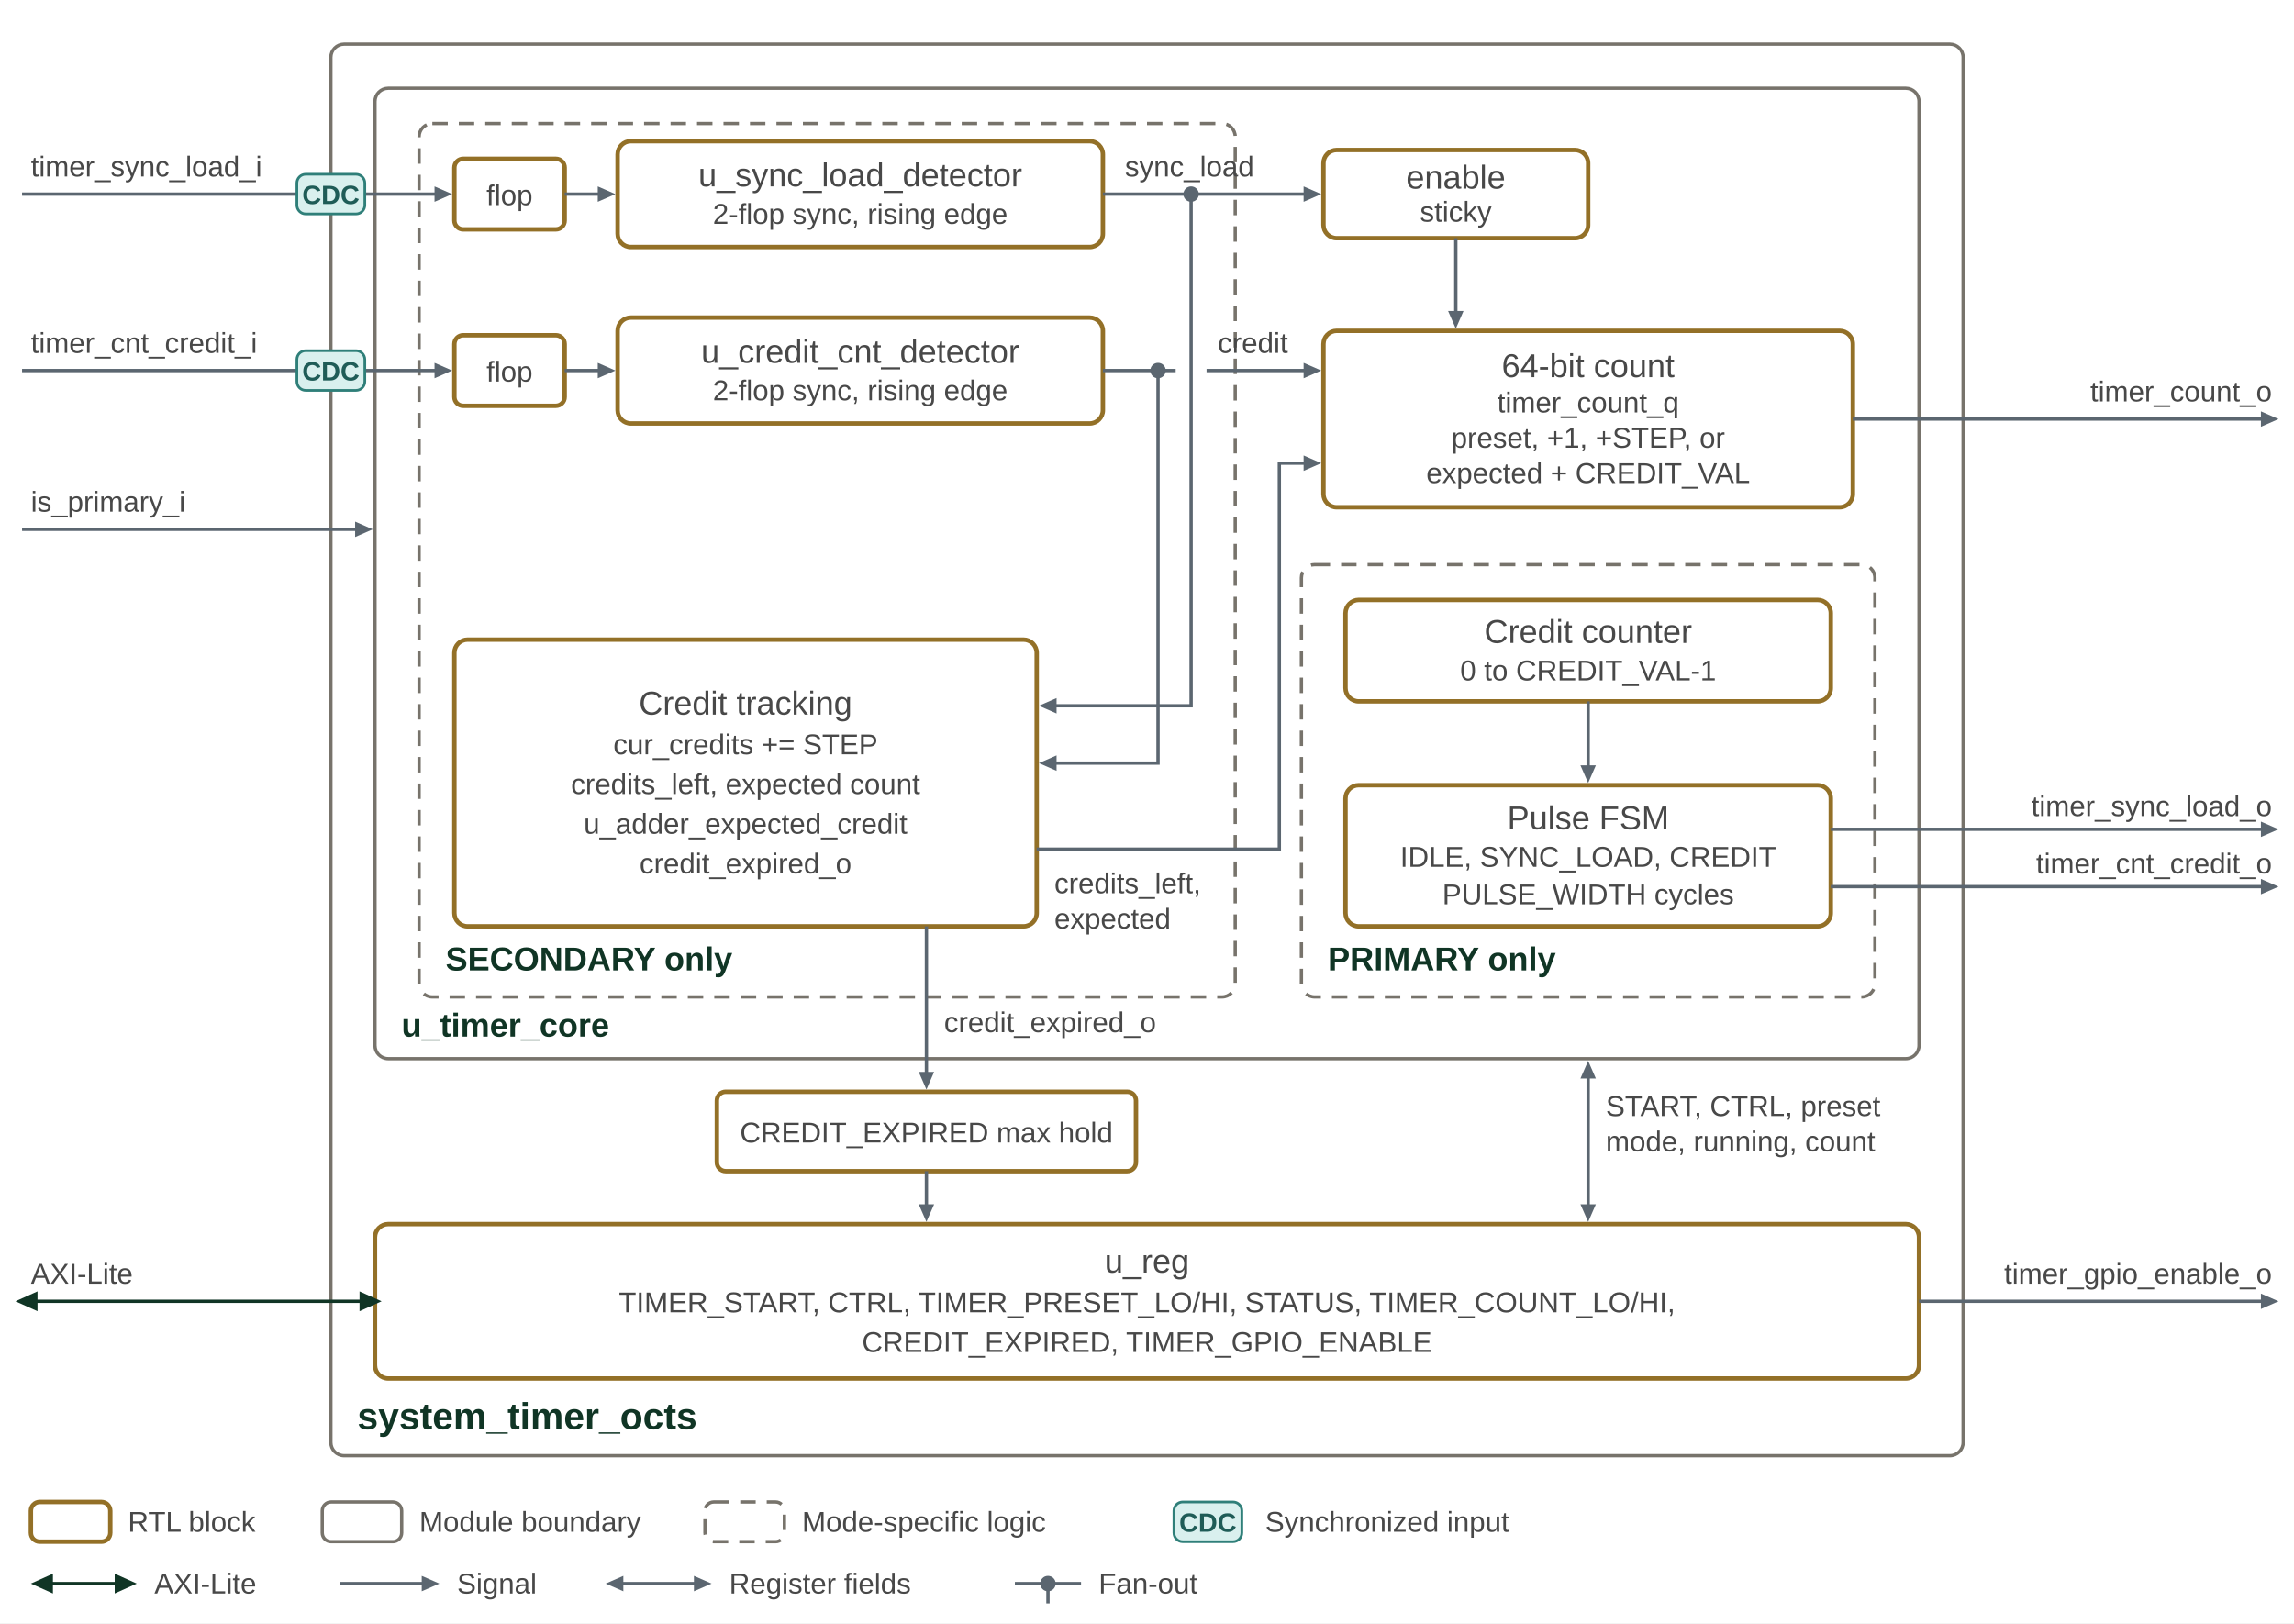
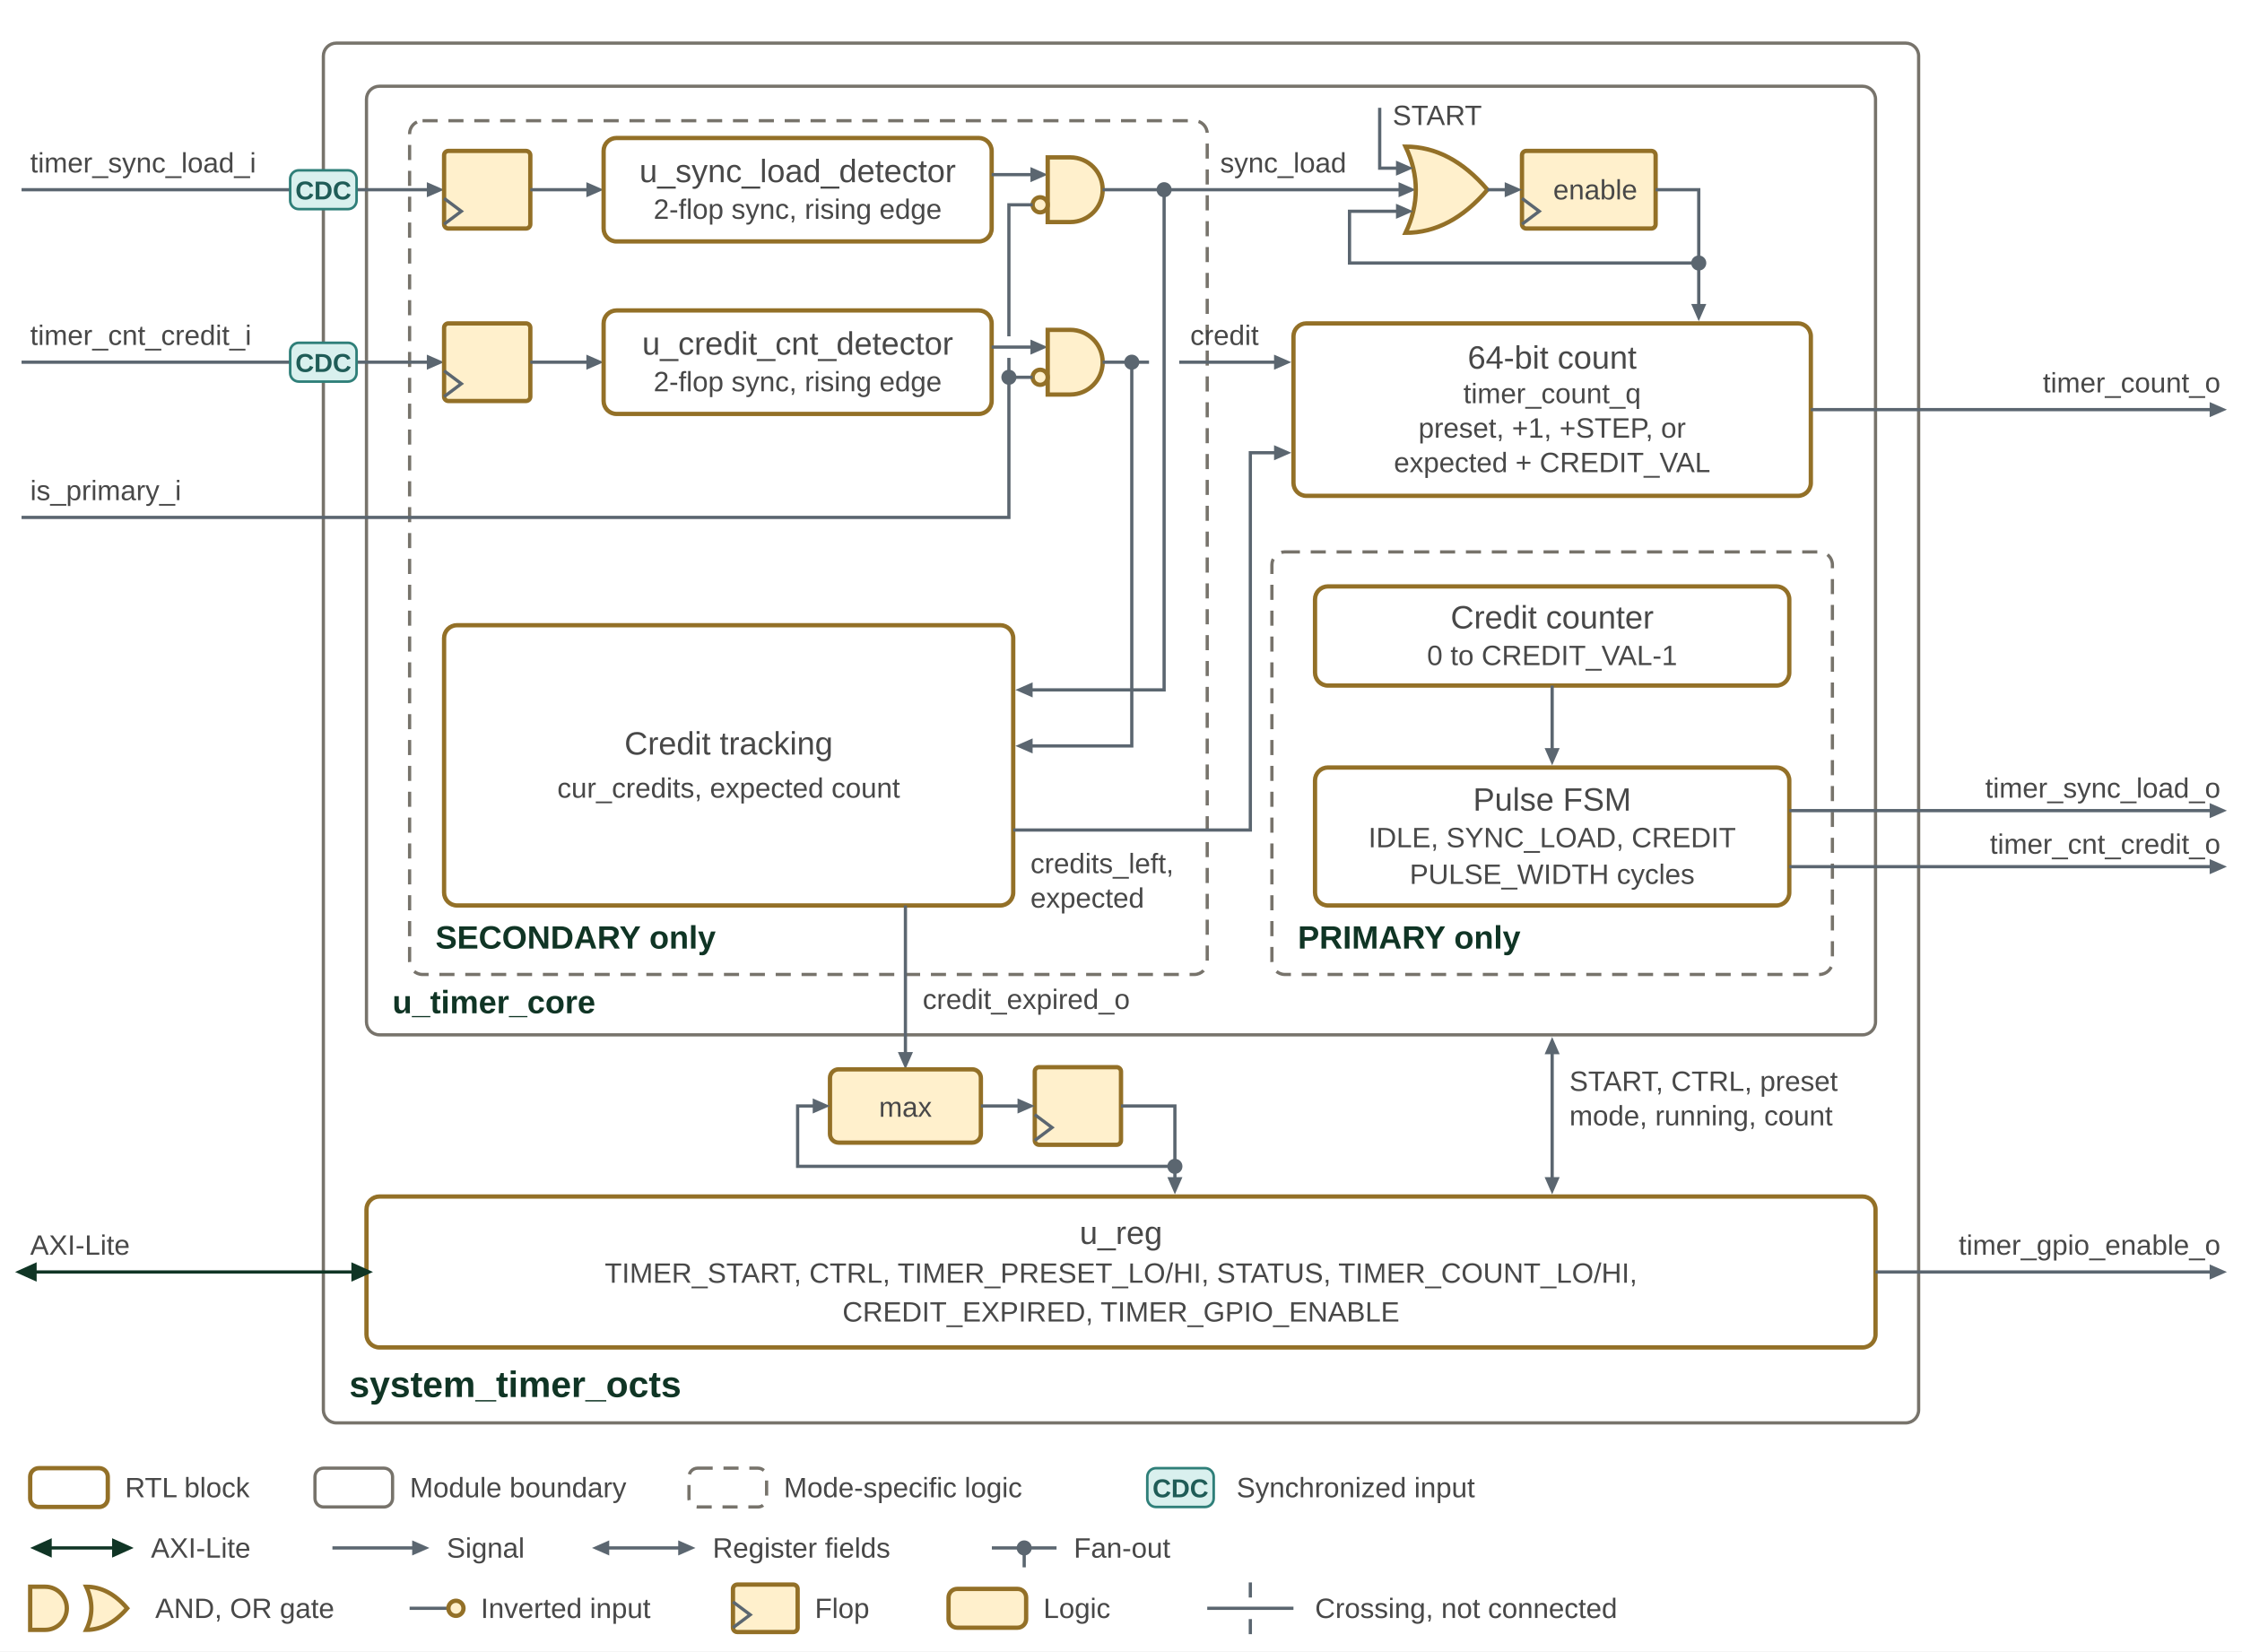
- <svg xmlns="http://www.w3.org/2000/svg" width="1040" height="736" viewBox="0 0 1040 736" role="img" aria-labelledby="title desc">
+ <svg xmlns="http://www.w3.org/2000/svg" width="1040" height="766" viewBox="0 0 1040 766" role="img" aria-labelledby="title desc">
  <defs>
    <marker id="ae" markerUnits="userSpaceOnUse" markerWidth="10" markerHeight="9" refX="7" refY="4.5" orient="auto">
      <path d="M0,0 L10,4.5 L0,9 Z" fill="#103525" />
    </marker>
    <marker id="as" markerUnits="userSpaceOnUse" markerWidth="10" markerHeight="9" refX="3" refY="4.5" orient="auto">
      <path d="M10,0 L0,4.5 L10,9 Z" fill="#103525" />
    </marker>
    <marker id="ge" markerUnits="userSpaceOnUse" markerWidth="8" markerHeight="7" refX="5" refY="3.5" orient="auto">
      <path d="M0,0 L8,3.5 L0,7 Z" fill="#5b6670" />
    </marker>
    <marker id="gs" markerUnits="userSpaceOnUse" markerWidth="8" markerHeight="7" refX="3" refY="3.5" orient="auto">
      <path d="M8,0 L0,3.5 L8,7 Z" fill="#5b6670" />
    </marker>
    <marker id="je" markerUnits="userSpaceOnUse" markerWidth="8" markerHeight="7" refX="5" refY="3.5" orient="auto">
      <path d="M0,0 L8,3.5 L0,7 Z" fill="#42759b" />
    </marker>
    <marker id="js" markerUnits="userSpaceOnUse" markerWidth="8" markerHeight="7" refX="3" refY="3.5" orient="auto">
      <path d="M8,0 L0,3.5 L8,7 Z" fill="#42759b" />
    </marker>
    <marker id="m-smu" markerUnits="userSpaceOnUse" markerWidth="8" markerHeight="7" refX="5" refY="3.5" orient="auto">
      <path d="M0,0 L8,3.5 L0,7 Z" fill="#103525" />
    </marker>
    <marker id="m-ref" markerUnits="userSpaceOnUse" markerWidth="8" markerHeight="7" refX="5" refY="3.5" orient="auto">
      <path d="M0,0 L8,3.5 L0,7 Z" fill="#2f7f79" />
    </marker>
    <marker id="m-per" markerUnits="userSpaceOnUse" markerWidth="8" markerHeight="7" refX="5" refY="3.5" orient="auto">
      <path d="M0,0 L8,3.5 L0,7 Z" fill="#937027" />
    </marker>
    <marker id="m-tel" markerUnits="userSpaceOnUse" markerWidth="8" markerHeight="7" refX="5" refY="3.5" orient="auto">
      <path d="M0,0 L8,3.5 L0,7 Z" fill="#664488" />
    </marker>
    <marker id="m-wdt" markerUnits="userSpaceOnUse" markerWidth="8" markerHeight="7" refX="5" refY="3.5" orient="auto">
      <path d="M0,0 L8,3.5 L0,7 Z" fill="#77736b" />
    </marker>
    <marker id="m-rosc" markerUnits="userSpaceOnUse" markerWidth="8" markerHeight="7" refX="5" refY="3.5" orient="auto">
      <path d="M0,0 L8,3.5 L0,7 Z" fill="#336633" />
    </marker>
    <marker id="m-jtag" markerUnits="userSpaceOnUse" markerWidth="8" markerHeight="7" refX="5" refY="3.5" orient="auto">
      <path d="M0,0 L8,3.5 L0,7 Z" fill="#42759b" />
    </marker>
    <marker id="m-spi" markerUnits="userSpaceOnUse" markerWidth="8" markerHeight="7" refX="5" refY="3.5" orient="auto">
      <path d="M0,0 L8,3.5 L0,7 Z" fill="#5b6670" />
    </marker>
    <marker id="m-slate" markerUnits="userSpaceOnUse" markerWidth="8" markerHeight="7" refX="5" refY="3.5" orient="auto">
      <path d="M0,0 L8,3.5 L0,7 Z" fill="#5b6670" />
    </marker>
    <marker id="m-pg" markerUnits="userSpaceOnUse" markerWidth="8" markerHeight="7" refX="5" refY="3.5" orient="auto">
      <path d="M0,0 L8,3.5 L0,7 Z" fill="#336633" />
    </marker>
    <style>
text { font-family: Arial, sans-serif; font-size: 15px; fill: #484848; }
.t { fill: #484848; }
.b { font-size: 17px; font-weight: bold; fill: #103525; }
.bs { font-size: 15px; font-weight: bold; fill: #103525; }
.h { font-size: 22px; font-weight: bold; fill: #103525; }
.s { font-size: 13px; fill: #484848; }
.si { font-size: 13px; font-style: italic; fill: #484848; }
.pmt { font-size: 12px; font-weight: bold; fill: #ffffff; }
.pst { font-size: 12px; font-weight: bold; fill: #103525; }
.pjt { font-size: 12px; font-weight: bold; fill: #1d4b6e; }
.pct { font-size: 12px; font-weight: bold; fill: #1f5c57; }
.pm { fill: #103525; stroke: #103525; stroke-width: 1.2; }
.ps { fill: #ffffff; stroke: #103525; stroke-width: 1.2; }
.pj { fill: #e8f3ff; stroke: #42759b; stroke-width: 1.2; }
.pc { fill: #d9f0ee; stroke: #2f7f79; stroke-width: 1.2; }
.smu { fill: #ffffff; stroke: #77736b; stroke-width: 1.5; }
.network { fill: #e8f0e8; stroke: #336633; stroke-width: 2; }
.fabric { fill: #fff0cc; stroke: #937027; stroke-width: 2; }
.core { fill: #ffffff; stroke: #937027; stroke-width: 2; }
.future { fill: #ffffff; stroke: #937027; stroke-width: 2; }
.nostroke { stroke: none; }
.fut { fill: none; stroke-dasharray: 7 5; }
.opt { stroke-dasharray: 7 5; }
.hatch { fill: none; stroke: #103525; stroke-opacity: 0.16; stroke-width: 1.2; }
.external { fill: #f2f2f2; stroke: #77736b; stroke-width: 1.5; }
.axi { fill: none; stroke: #103525; stroke-width: 2.5; marker-start: url(#as); marker-end: url(#ae); }
.axio { fill: none; stroke: #103525; stroke-width: 2.5; stroke-dasharray: 8 5; marker-start: url(#as); marker-end: url(#ae); }
.sig { fill: none; stroke: #5b6670; stroke-width: 1.5; marker-start: url(#gs); marker-end: url(#ge); }
.sigo { fill: none; stroke: #5b6670; stroke-width: 1.5; marker-end: url(#ge); }
.jtag { fill: none; stroke: #42759b; stroke-width: 1.8; marker-end: url(#je); }
.jtagb { fill: none; stroke: #42759b; stroke-width: 1.8; marker-start: url(#js); marker-end: url(#je); }
.sigplain { fill: none; stroke: #5b6670; stroke-width: 1.5; }
.n-smu { fill: none; stroke: #103525; stroke-width: 2.5; }
.a-smu { fill: none; stroke: #103525; stroke-width: 2.5; marker-end: url(#m-smu); }
.n-ref { fill: none; stroke: #2f7f79; stroke-width: 1.8; }
.a-ref { fill: none; stroke: #2f7f79; stroke-width: 1.8; marker-end: url(#m-ref); }
.n-per { fill: none; stroke: #937027; stroke-width: 1.8; }
.a-per { fill: none; stroke: #937027; stroke-width: 1.8; marker-end: url(#m-per); }
.n-tel { fill: none; stroke: #664488; stroke-width: 1.8; }
.a-tel { fill: none; stroke: #664488; stroke-width: 1.8; marker-end: url(#m-tel); }
.n-wdt { fill: none; stroke: #77736b; stroke-width: 1.8; }
.a-wdt { fill: none; stroke: #77736b; stroke-width: 1.8; marker-end: url(#m-wdt); }
.n-rosc { fill: none; stroke: #336633; stroke-width: 1.8; }
.a-rosc { fill: none; stroke: #336633; stroke-width: 1.8; marker-end: url(#m-rosc); }
.n-jtag { fill: none; stroke: #42759b; stroke-width: 1.8; }
.a-jtag { fill: none; stroke: #42759b; stroke-width: 1.8; marker-end: url(#m-jtag); }
.n-spi { fill: none; stroke: #5b6670; stroke-width: 1.8; }
.a-spi { fill: none; stroke: #5b6670; stroke-width: 1.8; marker-end: url(#m-spi); }
.n-slate { fill: none; stroke: #5b6670; stroke-width: 1.8; }
.a-slate { fill: none; stroke: #5b6670; stroke-width: 1.8; marker-end: url(#m-slate); }
.n-pg { fill: none; stroke: #336633; stroke-width: 1.8; }
.a-pg { fill: none; stroke: #336633; stroke-width: 1.8; marker-end: url(#m-pg); }
.axil { fill: none; stroke: #103525; stroke-width: 1.5; marker-start: url(#as); marker-end: url(#ae); }
.sigd { fill: none; stroke: #5b6670; stroke-width: 1.5; stroke-dasharray: 5 4; marker-end: url(#ge); }
.axin { fill: none; stroke: #103525; stroke-width: 2.5; }
.axis { fill: none; stroke: #103525; stroke-width: 2.5; marker-start: url(#as); }
.axie { fill: none; stroke: #103525; stroke-width: 2.5; marker-end: url(#ae); }
.axiln { fill: none; stroke: #103525; stroke-width: 1.5; }
</style>
  </defs>
-   <rect width="1040" height="736" fill="#ffffff" />
+   <rect width="1040" height="766" fill="#ffffff" />
  <rect class="smu" x="150" y="20" width="740" height="640" rx="6" />
  <text class="b" x="162" y="648" text-anchor="start">system_timer_octs</text>
  <rect class="smu" x="170" y="40" width="700" height="440" rx="6" />
  <text class="bs" x="182" y="470" text-anchor="start">u_timer_core</text>
  <rect class="smu opt" x="190" y="56" width="370" height="396" rx="6" />
  <text class="bs" x="202" y="440" text-anchor="start">SECONDARY only</text>
  <rect class="smu opt" x="590" y="256" width="260" height="196" rx="6" />
  <text class="bs" x="602" y="440" text-anchor="start">PRIMARY only</text>
-   <path class="sigo" d="M10,88 L202,88" />
+   <path class="sigo" d="M10,88 L203,88" />
  <text class="s" x="14" y="80" text-anchor="start">timer_sync_load_i</text>
-   <rect class="core" x="206" y="72" width="50" height="32" rx="4" />
-   <text class="s" x="231" y="93" text-anchor="middle">flop</text>
-   <path class="sigo" d="M256,88 L276,88" />
-   <rect class="core" x="280" y="64" width="220" height="48" rx="6" />
-   <text class="t" x="390" y="84.5" text-anchor="middle">u_sync_load_detector</text>
-   <text class="s" x="390" y="101.5" text-anchor="middle">2-flop sync, rising edge</text>
-   <path class="sigo" d="M10,168 L202,168" />
+   <rect class="fabric" x="206" y="70" width="40" height="36" rx="2" />
+   <path class="sigplain" d="M206,92 L214,98 L206,104" />
+   <path class="sigo" d="M246,88 L277,88" />
+   <rect class="core" x="280" y="64" width="180" height="48" rx="6" />
+   <text class="t" x="370" y="84.5" text-anchor="middle">u_sync_load_detector</text>
+   <text class="s" x="370" y="101.5" text-anchor="middle">2-flop sync, rising edge</text>
+   <path class="sigo" d="M460,81 L483,81" />
+   <path class="fabric" d="M486,73 L496.5,73 A15,15 0 0 1 496.5,103 L486,103 Z" />
+   <circle class="fabric" cx="482.5" cy="95" r="3.5" />
+   <path class="sigo" d="M10,168 L203,168" />
  <text class="s" x="14" y="160" text-anchor="start">timer_cnt_credit_i</text>
-   <rect class="core" x="206" y="152" width="50" height="32" rx="4" />
-   <text class="s" x="231" y="173" text-anchor="middle">flop</text>
-   <path class="sigo" d="M256,168 L276,168" />
-   <rect class="core" x="280" y="144" width="220" height="48" rx="6" />
-   <text class="t" x="390" y="164.5" text-anchor="middle">u_credit_cnt_detector</text>
-   <text class="s" x="390" y="181.5" text-anchor="middle">2-flop sync, rising edge</text>
-   <path class="sigo" d="M10,240 L166,240" />
+   <rect class="fabric" x="206" y="150" width="40" height="36" rx="2" />
+   <path class="sigplain" d="M206,172 L214,178 L206,184" />
+   <path class="sigo" d="M246,168 L277,168" />
+   <rect class="core" x="280" y="144" width="180" height="48" rx="6" />
+   <text class="t" x="370" y="164.5" text-anchor="middle">u_credit_cnt_detector</text>
+   <text class="s" x="370" y="181.5" text-anchor="middle">2-flop sync, rising edge</text>
+   <path class="sigo" d="M460,161 L483,161" />
+   <path class="fabric" d="M486,153 L496.5,153 A15,15 0 0 1 496.5,183 L486,183 Z" />
+   <circle class="fabric" cx="482.5" cy="175" r="3.5" />
+   <path class="sigplain" d="M10,240 L468,240 L468,166 M468,156 L468,95 L479,95 M468,175 L479,175" />
+   <circle cx="468" cy="175" r="3.5" fill="#5b6670" />
  <text class="s" x="14" y="232" text-anchor="start">is_primary_i</text>
  <rect class="core" x="206" y="290" width="264" height="130" rx="6" />
-   <text class="t" x="338" y="324" text-anchor="middle">Credit tracking</text>
-   <text class="s" x="338" y="342" text-anchor="middle">cur_credits += STEP</text>
-   <text class="s" x="338" y="360" text-anchor="middle">credits_left, expected count</text>
-   <text class="s" x="338" y="378" text-anchor="middle">u_adder_expected_credit</text>
-   <text class="s" x="338" y="396" text-anchor="middle">credit_expired_o</text>
-   <path class="sigo" d="M500,88 L596,88" />
+   <text class="t" x="338" y="350" text-anchor="middle">Credit tracking</text>
+   <text class="s" x="338" y="370" text-anchor="middle">cur_credits, expected count</text>
+   <path class="sigo" d="M511.5,88 L653.75,88" />
  <circle cx="540" cy="88" r="3.5" fill="#5b6670" />
  <path class="sigo" d="M540,88 L540,320 L474,320" />
-   <text class="s" x="510" y="80" text-anchor="start">sync_load</text>
-   <path class="sigo" d="M500,168 L533,168 M547,168 L596,168" />
+   <text class="s" x="566" y="80" text-anchor="start">sync_load</text>
+   <path class="sigo" d="M511.5,168 L533,168 M547,168 L596,168" />
  <circle cx="525" cy="168" r="3.5" fill="#5b6670" />
  <path class="sigo" d="M525,168 L525,346 L474,346" />
  <text class="s" x="568" y="160" text-anchor="middle">credit</text>
-   <rect class="core" x="600" y="68" width="120" height="40" rx="6" />
-   <text class="t" x="660" y="85.5" text-anchor="middle">enable</text>
-   <text class="s" x="660" y="100.5" text-anchor="middle">sticky</text>
-   <path class="sigo" d="M660,108 L660,146" />
+   <path class="fabric" d="M652,68 Q672.9,68 690,88 Q672.9,108 652,108 Q661.5,88 652,68 Z" />
+   <rect class="fabric" x="706" y="70" width="62" height="36" rx="2" />
+   <path class="sigplain" d="M706,92 L714,98 L706,104" />
+   <text class="s" x="740" y="92.5" text-anchor="middle">enable</text>
+   <path class="sigo" d="M690,88 L703,88" />
+   <path class="sigo" d="M640,50 L640,78 L652.562,78" />
+   <text class="s" x="646" y="58" text-anchor="start">START</text>
+   <path class="sigo" d="M768,88 L788,88 L788,146" />
+   <circle cx="788" cy="122" r="3.5" fill="#5b6670" />
+   <path class="sigo" d="M788,122 L626,122 L626,98 L652.562,98" />
  <rect class="core" x="600" y="150" width="240" height="80" rx="6" />
  <text class="t" x="720" y="171" text-anchor="middle">64-bit count</text>
  <text class="s" x="720" y="187" text-anchor="middle">timer_count_q</text>
  <text class="s" x="720" y="203" text-anchor="middle">preset, +1, +STEP, or</text>
  <text class="s" x="720" y="219" text-anchor="middle">expected + CREDIT_VAL</text>
  <path class="sigo" d="M470,385 L580,385 L580,210 L596,210" />
  <text class="s" x="478" y="405" text-anchor="start">credits_left,</text>
  <text class="s" x="478" y="421" text-anchor="start">expected</text>
  <path class="sigo" d="M840,190 L1030,190" />
  <text class="s" x="1030" y="182" text-anchor="end">timer_count_o</text>
  <rect class="core" x="610" y="272" width="220" height="46" rx="6" />
  <text class="t" x="720" y="291.5" text-anchor="middle">Credit counter</text>
  <text class="s" x="720" y="308.5" text-anchor="middle">0 to CREDIT_VAL-1</text>
  <path class="sigo" d="M720,318 L720,352" />
  <rect class="core" x="610" y="356" width="220" height="64" rx="6" />
  <text class="t" x="720" y="376" text-anchor="middle">Pulse FSM</text>
  <text class="s" x="720" y="393" text-anchor="middle">IDLE, SYNC_LOAD, CREDIT</text>
  <text class="s" x="720" y="410" text-anchor="middle">PULSE_WIDTH cycles</text>
  <path class="sigo" d="M830,376 L1030,376" />
  <text class="s" x="1030" y="370" text-anchor="end">timer_sync_load_o</text>
  <path class="sigo" d="M830,402 L1030,402" />
  <text class="s" x="1030" y="396" text-anchor="end">timer_cnt_credit_o</text>
-   <path class="sigo" d="M420,420 L420,491" />
+   <path class="sigo" d="M420,420 L420,493" />
  <text class="s" x="428" y="468" text-anchor="start">credit_expired_o</text>
-   <rect class="core" x="325" y="495" width="190" height="36" rx="4" />
-   <text class="s" x="420" y="518" text-anchor="middle">CREDIT_EXPIRED max hold</text>
-   <path class="sigo" d="M420,531 L420,551" />
+   <rect class="fabric" x="385" y="496" width="70" height="34" rx="4" />
+   <text class="s" x="420" y="518" text-anchor="middle">max</text>
+   <rect class="fabric" x="480" y="495" width="40" height="36" rx="2" />
+   <path class="sigplain" d="M480,517 L488,523 L480,529" />
+   <path class="sigo" d="M455,513 L477,513" />
+   <path class="sigo" d="M520,513 L545,513 L545,551" />
+   <circle cx="545" cy="541" r="3.5" fill="#5b6670" />
+   <path class="sigo" d="M545,541 L370,541 L370,513 L382,513" />
  <rect class="core" x="170" y="555" width="700" height="70" rx="6" />
  <text class="t" x="520" y="577" text-anchor="middle">u_reg</text>
  <text class="s" x="520" y="595" text-anchor="middle">TIMER_START, CTRL, TIMER_PRESET_LO/HI, STATUS, TIMER_COUNT_LO/HI,</text>
  <text class="s" x="520" y="613" text-anchor="middle">CREDIT_EXPIRED, TIMER_GPIO_ENABLE</text>
  <path class="sig" d="M720,484 L720,551" />
  <text class="s" x="728" y="506" text-anchor="start">START, CTRL, preset</text>
  <text class="s" x="728" y="522" text-anchor="start">mode, running, count</text>
  <path class="axil" d="M10,590 L170,590" />
  <text class="s" x="14" y="582" text-anchor="start">AXI-Lite</text>
  <path class="sigo" d="M870,590 L1030,590" />
  <text class="s" x="1030" y="582" text-anchor="end">timer_gpio_enable_o</text>
  <rect class="core" x="14" y="681" width="36" height="18" rx="4" />
  <text class="s" x="58" y="694.5" text-anchor="start">RTL block</text>
  <rect class="smu" x="146.1" y="681" width="36" height="18" rx="4" />
  <text class="s" x="190.1" y="694.5" text-anchor="start">Module boundary</text>
  <rect class="smu opt" x="319.6" y="681" width="36" height="18" rx="4" />
  <text class="s" x="363.6" y="694.5" text-anchor="start">Mode-specific logic</text>
  <text class="s" x="573.6" y="694.5" text-anchor="start">Synchronized input</text>
  <path class="axil" d="M17,718 L59,718" />
  <text class="s" x="70" y="722.5" text-anchor="start">AXI-Lite</text>
  <path class="sigo" d="M154.2,718 L196.2,718" />
  <text class="s" x="207.2" y="722.5" text-anchor="start">Signal</text>
  <path class="sig" d="M277.6,718 L319.6,718" />
  <text class="s" x="330.6" y="722.5" text-anchor="start">Register fields</text>
  <path class="sigplain" d="M460.1,718 L490.1,718 M475.1,718 L475.1,727" />
  <circle cx="475.1" cy="718" r="3.5" fill="#5b6670" />
  <text class="s" x="498.1" y="722.5" text-anchor="start">Fan-out</text>
+   <path class="fabric" d="M14,736 L21,736 A10,10 0 0 1 21,756 L14,756 Z" />
+   <path class="fabric" d="M40,736 Q50.45,736 59,746 Q50.45,756 40,756 Q44.75,746 40,736 Z" />
+   <text class="s" x="72" y="750.5" text-anchor="start">AND, OR gate</text>
+   <path class="sigplain" d="M190,746 L208,746" />
+   <circle class="fabric" cx="211.5" cy="746" r="3.5" />
+   <text class="s" x="223" y="750.5" text-anchor="start">Inverted input</text>
+   <rect class="fabric" x="340" y="735" width="30" height="22" rx="2" />
+   <path class="sigplain" d="M340,743 L348,749 L340,755" />
+   <text class="s" x="378" y="750.5" text-anchor="start">Flop</text>
+   <rect class="fabric" x="440" y="737" width="36" height="18" rx="4" />
+   <text class="s" x="484" y="750.5" text-anchor="start">Logic</text>
+   <path class="sigplain" d="M560,746 L600,746 M580,734 L580,741 M580,751 L580,758" />
+   <text class="s" x="610" y="750.5" text-anchor="start">Crossing, not connected</text>
  <rect class="pc" x="134.6" y="79.0" width="30.8" height="18" rx="4" />
  <text class="pct" x="150" y="92.5" text-anchor="middle">CDC</text>
  <rect class="pc" x="134.6" y="159.0" width="30.8" height="18" rx="4" />
  <text class="pct" x="150" y="172.5" text-anchor="middle">CDC</text>
  <rect class="pc" x="532.2" y="681.0" width="30.8" height="18" rx="4" />
  <text class="pct" x="547.6" y="694.5" text-anchor="middle">CDC</text>
</svg>
